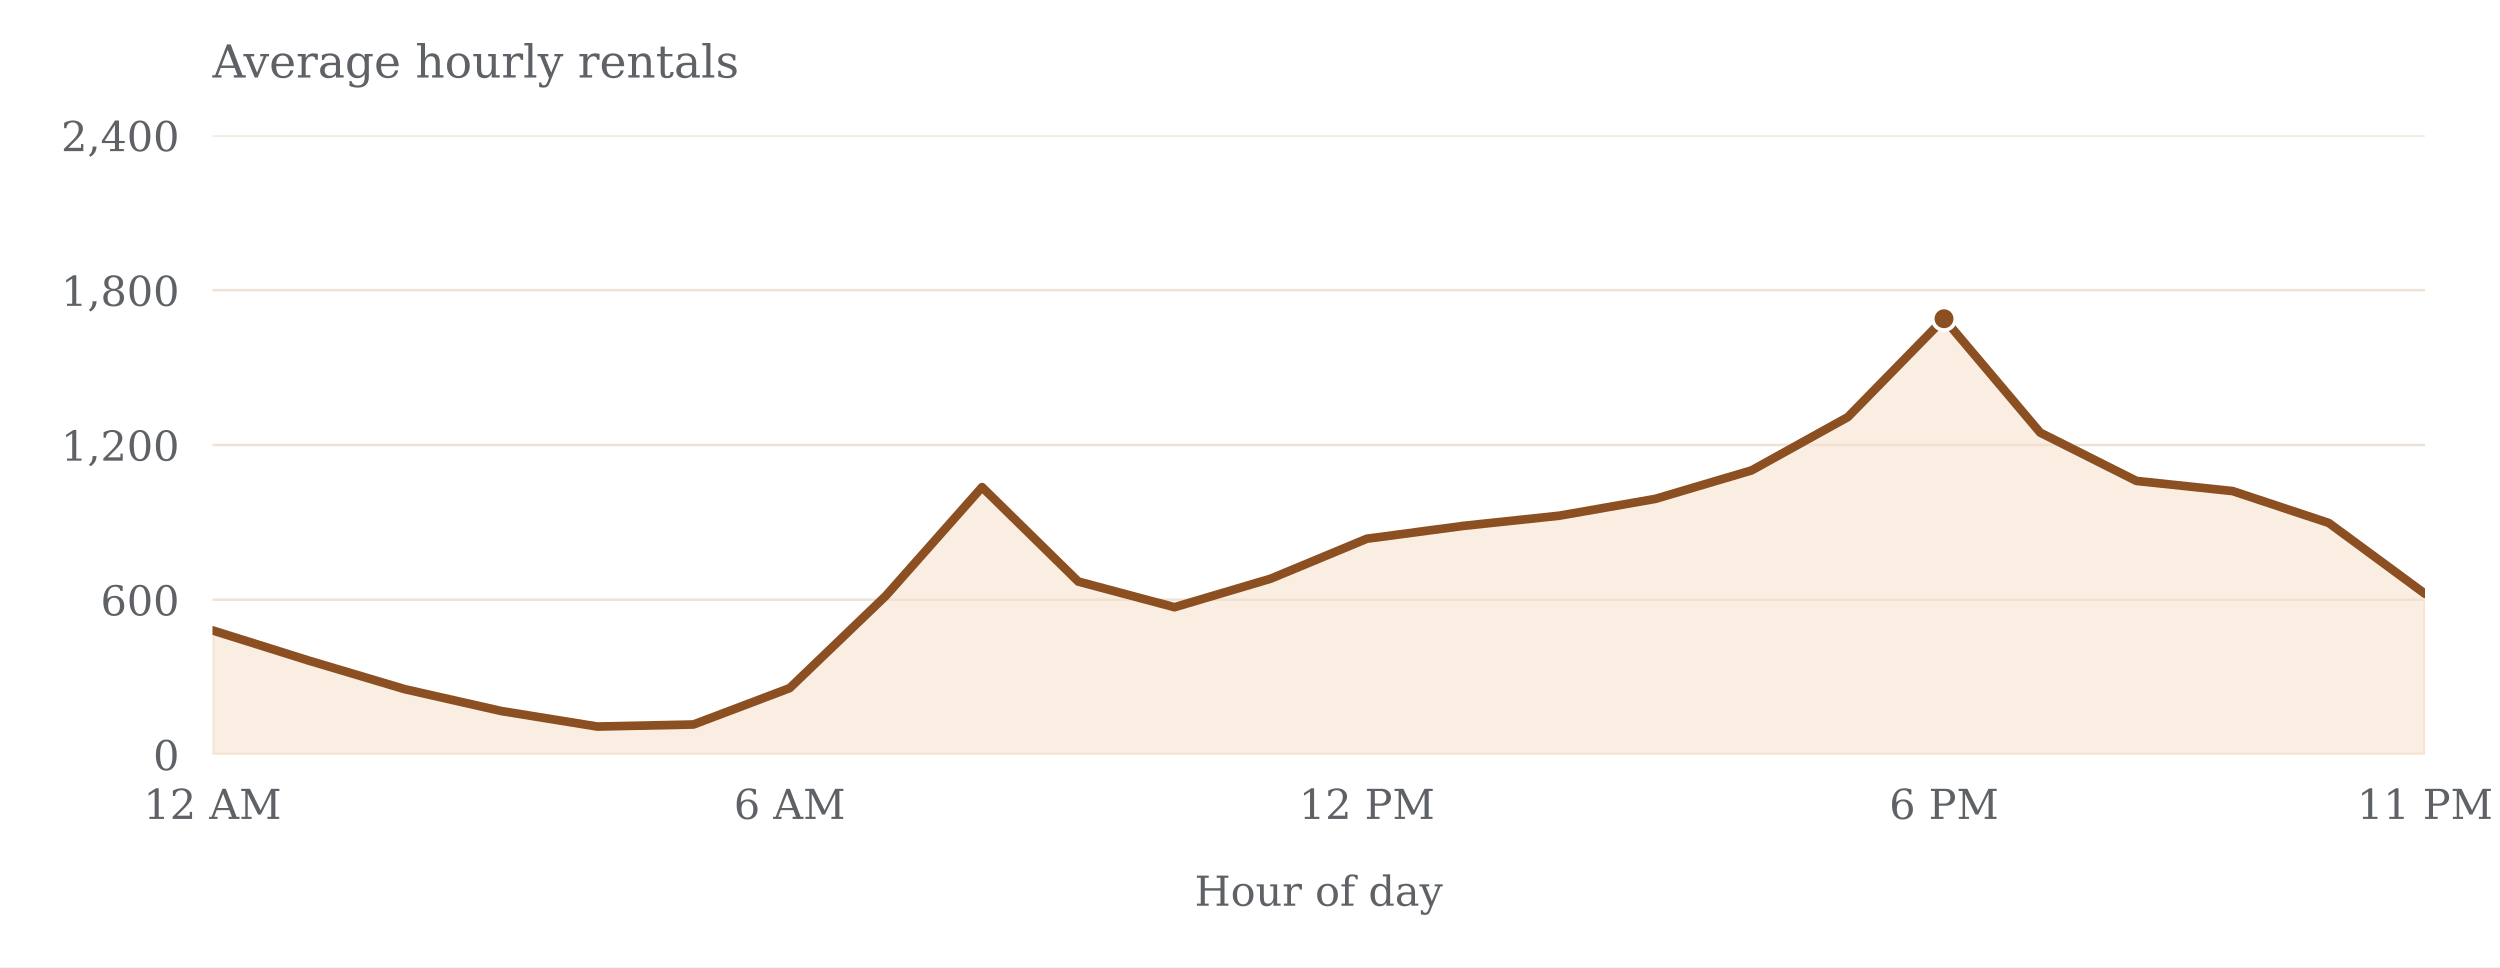
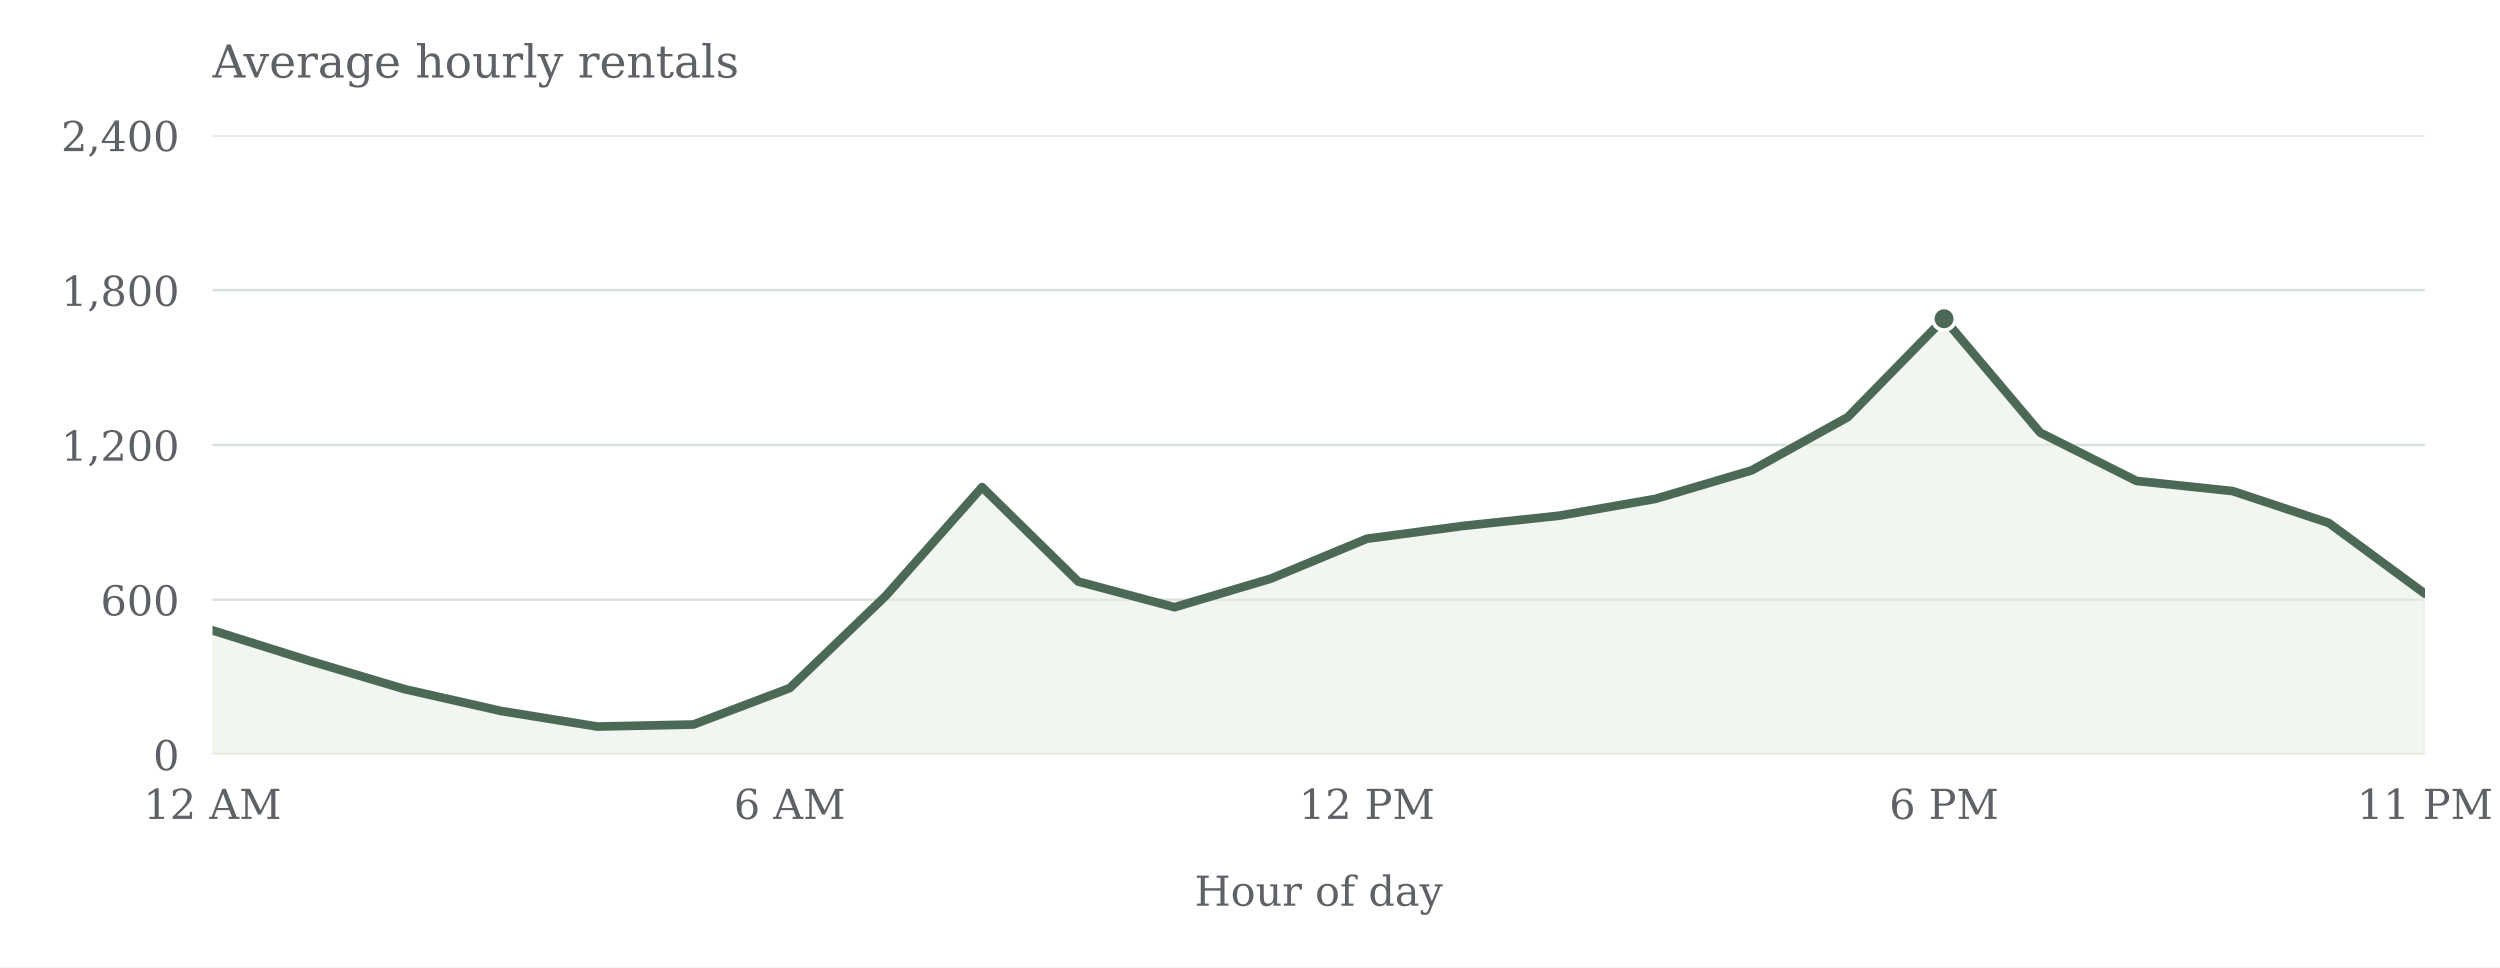
<svg xmlns="http://www.w3.org/2000/svg" xmlns:xlink="http://www.w3.org/1999/xlink" width="604.8pt" height="234pt" viewBox="0 0 604.8 234" version="1.1">
  <defs>
    <style type="text/css">*{stroke-linejoin: round; stroke-linecap: butt}</style>
  </defs>
  <g id="figure_1">
    <g id="patch_1">
      <path d="M 0 234  L 604.8 234  L 604.8 0  L 0 0  z " style="fill: #ffffff" />
    </g>
    <g id="axes_1">
      <g id="patch_2">
        <path d="M 51.408 182.52  L 586.656 182.52  L 586.656 32.76  L 51.408 32.76  z " style="fill: #ffffff" />
      </g>
      <g id="matplotlib.axis_1">
        <g id="xtick_1">
          <g id="line2d_1" />
          <g id="text_1">
            <text style="font-size: 10px; font-family: 'DejaVu Serif'; text-anchor: middle; fill: #5e6266" x="51.408" y="198.118" transform="rotate(-0 51.408 198.1177)">12 AM</text>
          </g>
        </g>
        <g id="xtick_2">
          <g id="line2d_2" />
          <g id="text_2">
            <text style="font-size: 10px; font-family: 'DejaVu Serif'; text-anchor: middle; fill: #5e6266" x="191.038" y="198.118" transform="rotate(-0 191.0379 198.1177)">6 AM</text>
          </g>
        </g>
        <g id="xtick_3">
          <g id="line2d_3" />
          <g id="text_3">
            <text style="font-size: 10px; font-family: 'DejaVu Serif'; text-anchor: middle; fill: #5e6266" x="330.668" y="198.118" transform="rotate(-0 330.6678 198.1177)">12 PM</text>
          </g>
        </g>
        <g id="xtick_4">
          <g id="line2d_4" />
          <g id="text_4">
            <text style="font-size: 10px; font-family: 'DejaVu Serif'; text-anchor: middle; fill: #5e6266" x="470.298" y="198.118" transform="rotate(-0 470.2977 198.1177)">6 PM</text>
          </g>
        </g>
        <g id="xtick_5">
          <g id="line2d_5" />
          <g id="text_5">
            <text style="font-size: 10px; font-family: 'DejaVu Serif'; text-anchor: middle; fill: #5e6266" x="586.656" y="198.118" transform="rotate(-0 586.656 198.1177)">11 PM</text>
          </g>
        </g>
        <g id="text_6">
          <text style="font-size: 10px; font-family: 'DejaVu Serif'; text-anchor: middle; fill: #5e6266" x="319.032" y="219.118" transform="rotate(-0 319.032 219.1184)">Hour of day</text>
        </g>
      </g>
      <g id="matplotlib.axis_2">
        <g id="ytick_1">
          <g id="line2d_6">
-             <path d="M 51.408 182.52  L 586.656 182.52  " clip-path="url(#pf0c6d33564)" style="fill: none; stroke: #ede2d7; stroke-width: 0.6; stroke-linecap: square" />
+             <path d="M 51.408 182.52  L 586.656 182.52  " clip-path="url(#pf0c6d33564)" style="fill: none; stroke: #d9e2d8; stroke-width: 0.6; stroke-linecap: square" />
          </g>
          <g id="line2d_7" />
          <g id="text_7">
            <text style="font-size: 10px; font-family: 'DejaVu Serif'; text-anchor: end; fill: #5e6266" x="43.408" y="186.319" transform="rotate(-0 43.408 186.3188)">0</text>
          </g>
        </g>
        <g id="ytick_2">
          <g id="line2d_8">
-             <path d="M 51.408 145.08  L 586.656 145.08  " clip-path="url(#pf0c6d33564)" style="fill: none; stroke: #ede2d7; stroke-width: 0.6; stroke-linecap: square" />
+             <path d="M 51.408 145.08  L 586.656 145.08  " clip-path="url(#pf0c6d33564)" style="fill: none; stroke: #d9e2d8; stroke-width: 0.6; stroke-linecap: square" />
          </g>
          <g id="line2d_9" />
          <g id="text_8">
            <text style="font-size: 10px; font-family: 'DejaVu Serif'; text-anchor: end; fill: #5e6266" x="43.408" y="148.879" transform="rotate(-0 43.408 148.8788)">600</text>
          </g>
        </g>
        <g id="ytick_3">
          <g id="line2d_10">
-             <path d="M 51.408 107.64  L 586.656 107.64  " clip-path="url(#pf0c6d33564)" style="fill: none; stroke: #ede2d7; stroke-width: 0.6; stroke-linecap: square" />
+             <path d="M 51.408 107.64  L 586.656 107.64  " clip-path="url(#pf0c6d33564)" style="fill: none; stroke: #d9e2d8; stroke-width: 0.6; stroke-linecap: square" />
          </g>
          <g id="line2d_11" />
          <g id="text_9">
            <text style="font-size: 10px; font-family: 'DejaVu Serif'; text-anchor: end; fill: #5e6266" x="43.408" y="111.439" transform="rotate(-0 43.408 111.4388)">1,200</text>
          </g>
        </g>
        <g id="ytick_4">
          <g id="line2d_12">
-             <path d="M 51.408 70.2  L 586.656 70.2  " clip-path="url(#pf0c6d33564)" style="fill: none; stroke: #ede2d7; stroke-width: 0.6; stroke-linecap: square" />
+             <path d="M 51.408 70.2  L 586.656 70.2  " clip-path="url(#pf0c6d33564)" style="fill: none; stroke: #d9e2d8; stroke-width: 0.6; stroke-linecap: square" />
          </g>
          <g id="line2d_13" />
          <g id="text_10">
            <text style="font-size: 10px; font-family: 'DejaVu Serif'; text-anchor: end; fill: #5e6266" x="43.408" y="73.999" transform="rotate(-0 43.408 73.99883)">1,800</text>
          </g>
        </g>
        <g id="ytick_5">
          <g id="line2d_14">
-             <path d="M 51.408 32.76  L 586.656 32.76  " clip-path="url(#pf0c6d33564)" style="fill: none; stroke: #ede2d7; stroke-width: 0.6; stroke-linecap: square" />
+             <path d="M 51.408 32.76  L 586.656 32.76  " clip-path="url(#pf0c6d33564)" style="fill: none; stroke: #d9e2d8; stroke-width: 0.6; stroke-linecap: square" />
          </g>
          <g id="line2d_15" />
          <g id="text_11">
            <text style="font-size: 10px; font-family: 'DejaVu Serif'; text-anchor: end; fill: #5e6266" x="43.408" y="36.559" transform="rotate(-0 43.408 36.55883)">2,400</text>
          </g>
        </g>
      </g>
      <g id="FillBetweenPolyCollection_1">
        <defs>
-           <path id="me04a9b1ed2" d="M 51.408 -51.48  L 51.408 -81.5  L 74.68 -74.19  L 97.951 -67.265  L 121.223 -61.993  L 144.495 -58.233  L 167.766 -58.729  L 191.038 -67.531  L 214.31 -89.874  L 237.581 -116.15  L 260.853 -93.312  L 284.125 -87.103  L 307.396 -94.004  L 330.668 -103.67  L 353.939 -106.772  L 377.211 -109.242  L 400.483 -113.317  L 423.754 -120.211  L 447.026 -133.098  L 470.298 -156.893  L 493.569 -129.337  L 516.841 -117.656  L 540.113 -115.198  L 563.384 -107.479  L 586.656 -90.352  L 586.656 -51.48  L 586.656 -51.48  L 563.384 -51.48  L 540.113 -51.48  L 516.841 -51.48  L 493.569 -51.48  L 470.298 -51.48  L 447.026 -51.48  L 423.754 -51.48  L 400.483 -51.48  L 377.211 -51.48  L 353.939 -51.48  L 330.668 -51.48  L 307.396 -51.48  L 284.125 -51.48  L 260.853 -51.48  L 237.581 -51.48  L 214.31 -51.48  L 191.038 -51.48  L 167.766 -51.48  L 144.495 -51.48  L 121.223 -51.48  L 97.951 -51.48  L 74.68 -51.48  L 51.408 -51.48  z " style="stroke: #f6dfca; stroke-opacity: 0.55" />
+           <path id="me04a9b1ed2" d="M 51.408 -51.48  L 51.408 -81.5  L 74.68 -74.19  L 97.951 -67.265  L 121.223 -61.993  L 144.495 -58.233  L 167.766 -58.729  L 191.038 -67.531  L 214.31 -89.874  L 237.581 -116.15  L 260.853 -93.312  L 284.125 -87.103  L 307.396 -94.004  L 330.668 -103.67  L 353.939 -106.772  L 377.211 -109.242  L 400.483 -113.317  L 423.754 -120.211  L 447.026 -133.098  L 470.298 -156.893  L 493.569 -129.337  L 516.841 -117.656  L 540.113 -115.198  L 563.384 -107.479  L 586.656 -90.352  L 586.656 -51.48  L 586.656 -51.48  L 563.384 -51.48  L 540.113 -51.48  L 516.841 -51.48  L 493.569 -51.48  L 470.298 -51.48  L 447.026 -51.48  L 423.754 -51.48  L 400.483 -51.48  L 377.211 -51.48  L 353.939 -51.48  L 330.668 -51.48  L 307.396 -51.48  L 284.125 -51.48  L 260.853 -51.48  L 237.581 -51.48  L 214.31 -51.48  L 191.038 -51.48  L 167.766 -51.48  L 144.495 -51.48  L 121.223 -51.48  L 97.951 -51.48  L 74.68 -51.48  L 51.408 -51.48  z " style="stroke: #e7eee4; stroke-opacity: 0.55" />
        </defs>
        <g clip-path="url(#pf0c6d33564)">
-           <use xlink:href="#me04a9b1ed2" x="0" y="234" style="fill: #f6dfca; fill-opacity: 0.55; stroke: #f6dfca; stroke-opacity: 0.55" />
+           <use xlink:href="#me04a9b1ed2" x="0" y="234" style="fill: #e7eee4; fill-opacity: 0.55; stroke: #e7eee4; stroke-opacity: 0.55" />
        </g>
      </g>
      <g id="line2d_16">
-         <path d="M 51.408 152.5  L 74.68 159.81  L 97.951 166.735  L 121.223 172.007  L 144.495 175.767  L 167.766 175.271  L 191.038 166.469  L 214.31 144.126  L 237.581 117.85  L 260.853 140.688  L 284.125 146.897  L 307.396 139.996  L 330.668 130.33  L 353.939 127.228  L 377.211 124.758  L 400.483 120.683  L 423.754 113.789  L 447.026 100.902  L 470.298 77.107  L 493.569 104.663  L 516.841 116.344  L 540.113 118.802  L 563.384 126.521  L 586.656 143.648  " clip-path="url(#pf0c6d33564)" style="fill: none; stroke: #8b4f22; stroke-width: 2.1; stroke-linecap: round" />
+         <path d="M 51.408 152.5  L 74.68 159.81  L 97.951 166.735  L 121.223 172.007  L 144.495 175.767  L 167.766 175.271  L 191.038 166.469  L 214.31 144.126  L 237.581 117.85  L 260.853 140.688  L 284.125 146.897  L 307.396 139.996  L 330.668 130.33  L 353.939 127.228  L 377.211 124.758  L 400.483 120.683  L 423.754 113.789  L 447.026 100.902  L 470.298 77.107  L 493.569 104.663  L 516.841 116.344  L 540.113 118.802  L 563.384 126.521  L 586.656 143.648  " clip-path="url(#pf0c6d33564)" style="fill: none; stroke: #4c6956; stroke-width: 2.1; stroke-linecap: round" />
      </g>
      <g id="text_12">
        <text style="font-size: 11px; font-family: 'DejaVu Serif'; text-anchor: start; fill: #5e6266" x="51.408" y="18.76" transform="rotate(-0 51.408 18.76)">Average hourly rentals</text>
      </g>
      <g id="PathCollection_1">
        <defs>
          <path id="m75cb5e5900" d="M 0 2.739  C 0.726 2.739 1.423 2.45 1.936 1.936  C 2.45 1.423 2.739 0.726 2.739 0  C 2.739 -0.726 2.45 -1.423 1.936 -1.936  C 1.423 -2.45 0.726 -2.739 0 -2.739  C -0.726 -2.739 -1.423 -2.45 -1.936 -1.936  C -2.45 -1.423 -2.739 -0.726 -2.739 0  C -2.739 0.726 -2.45 1.423 -1.936 1.936  C -1.423 2.45 -0.726 2.739 0 2.739  z " style="stroke: #ffffff; stroke-width: 0.9" />
        </defs>
        <g clip-path="url(#pf0c6d33564)">
-           <use xlink:href="#m75cb5e5900" x="470.298" y="77.107" style="fill: #8b4f22; stroke: #ffffff; stroke-width: 0.9" />
+           <use xlink:href="#m75cb5e5900" x="470.298" y="77.107" style="fill: #4c6956; stroke: #ffffff; stroke-width: 0.9" />
        </g>
      </g>
    </g>
  </g>
  <defs>
    <clipPath id="pf0c6d33564">
      <rect x="51.408" y="32.76" width="535.248" height="149.76" />
    </clipPath>
  </defs>
</svg>
